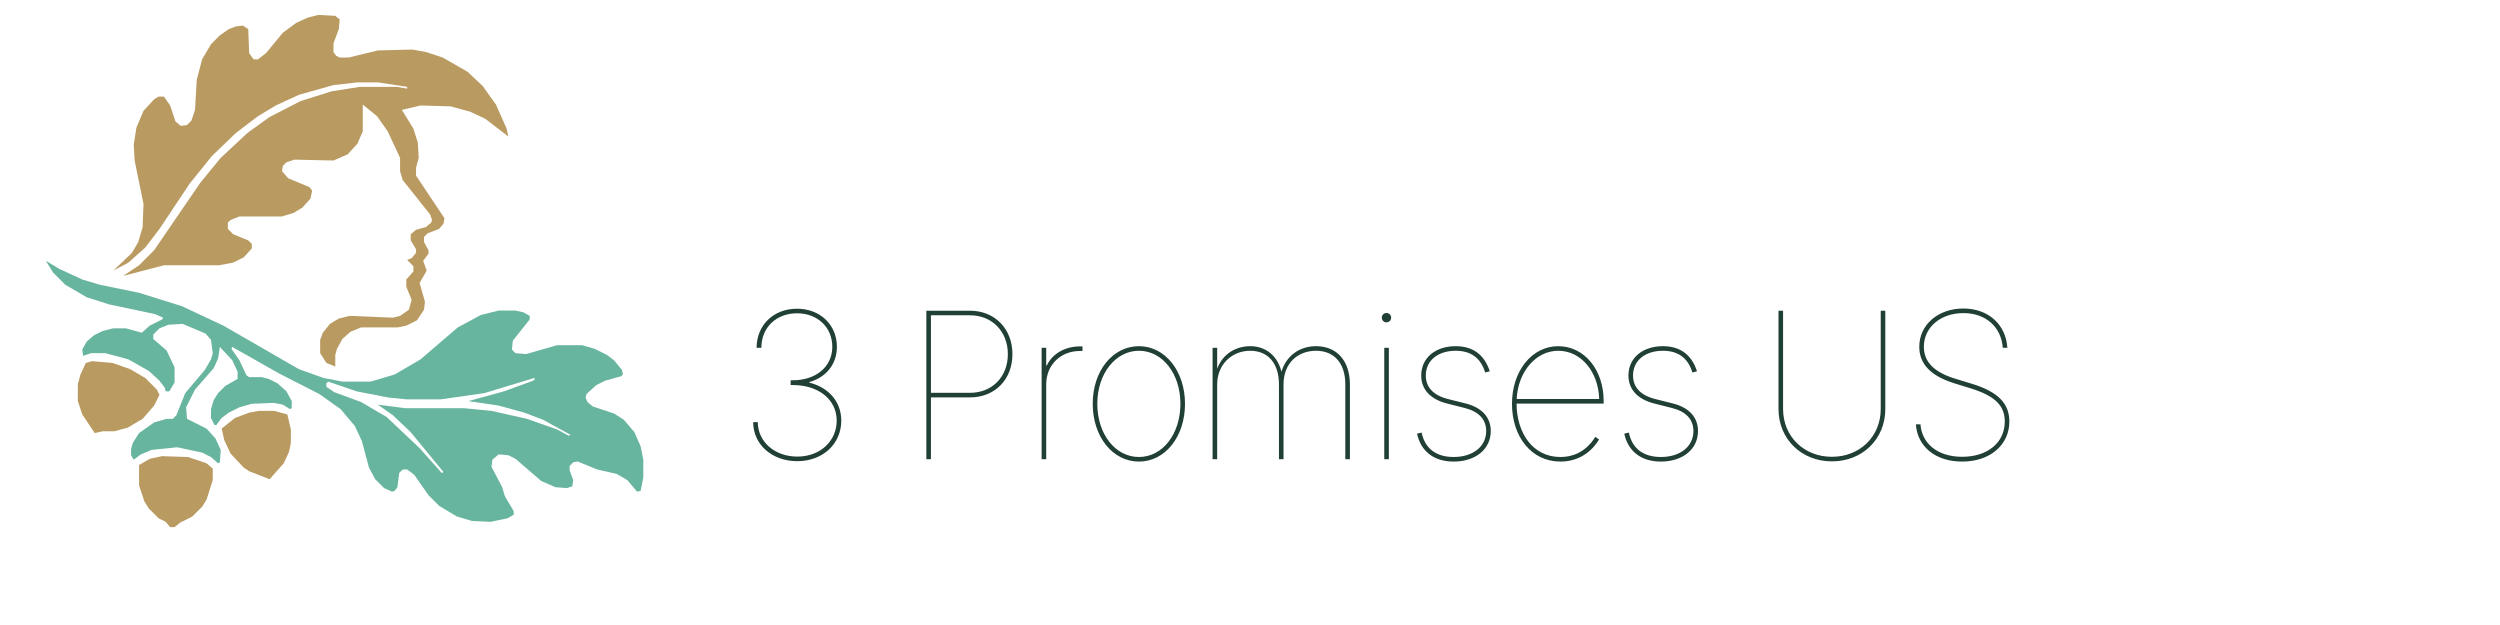
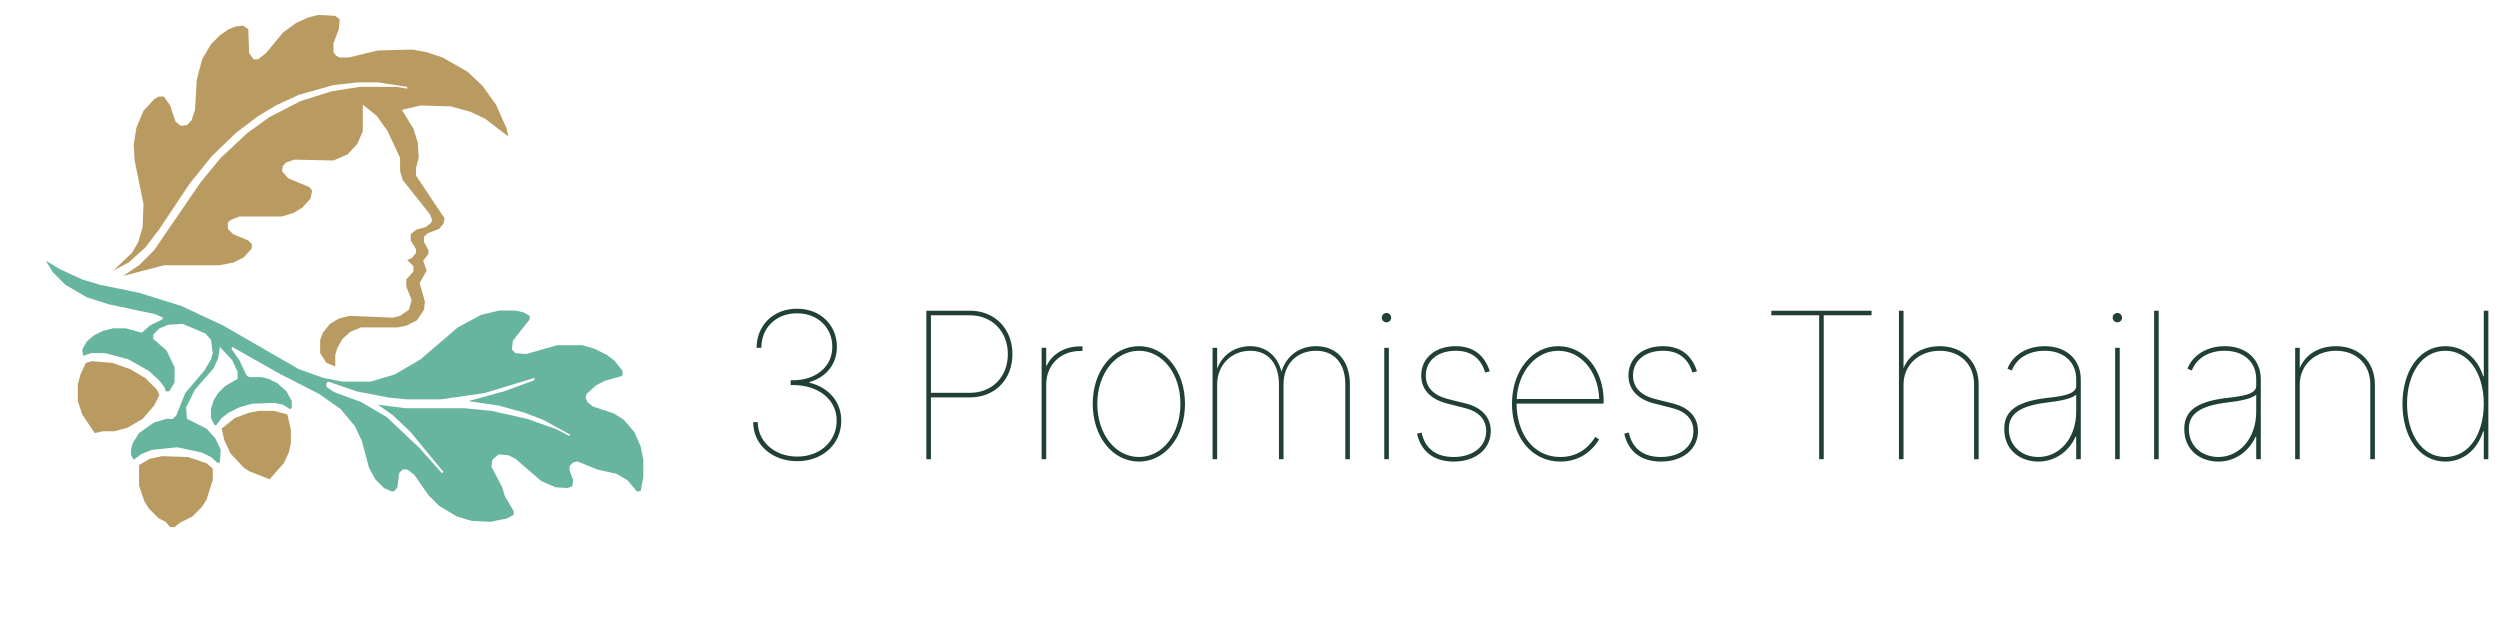
<svg xmlns="http://www.w3.org/2000/svg" viewBox="0 0 980 245" role="img" aria-labelledby="logo-title logo-desc" version="1.1">
  <g id="horizontal-lockup">
    <g transform="translate(-108 -46) scale(0.348)">
      <g id="three-promises-emblem" transform="translate(1397 0) scale(-1 1)">
        <path id="oak-leaf-human-profile-and-time" fill="#B99A61" fill-rule="evenodd" d="M 854,654 L 847,660 L 847,673 L 854,695 L 859,703 L 870,714 L 884,721 L 890,726 L 895,726 L 900,720 L 908,716 L 919,705 L 924,697 L 930,679 L 930,656 L 918,649 L 904,646 L 875,647 Z M 822,603 L 806,597 L 795,595 L 778,595 L 763,599 L 759,616 L 759,631 L 761,641 L 767,654 L 783,672 L 806,663 L 812,659 L 827,643 L 834,628 L 837,615 Z M 910,571 L 907,577 L 913,589 L 926,604 L 943,614 L 958,618 L 971,618 L 980,620 L 994,599 L 999,584 L 999,565 L 996,554 L 990,541 L 983,539 L 960,541 L 940,548 L 923,558 Z M 821,162 L 813,161 L 807,165 L 806,192 L 801,199 L 796,199 L 787,192 L 768,169 L 753,158 L 740,152 L 728,149 L 709,150 L 704,154 L 705,165 L 711,181 L 711,191 L 708,195 L 704,197 L 694,197 L 661,189 L 622,188 L 606,191 L 588,197 L 560,213 L 543,229 L 528,250 L 516,277 L 514,286 L 540,266 L 557,258 L 579,252 L 613,251 L 634,256 L 621,277 L 616,293 L 615,310 L 618,321 L 618,330 L 586,378 L 587,384 L 592,390 L 605,395 L 609,399 L 609,405 L 604,414 L 604,418 L 610,426 L 606,437 L 614,451 L 608,472 L 609,481 L 617,493 L 629,499 L 639,501 L 680,501 L 692,506 L 701,514 L 707,525 L 709,532 L 709,545 L 719,541 L 726,530 L 726,515 L 723,507 L 715,497 L 705,491 L 693,488 L 644,490 L 636,488 L 626,481 L 623,470 L 629,455 L 629,447 L 621,438 L 621,432 L 628,425 L 623,423 L 618,417 L 618,413 L 624,403 L 624,396 L 618,391 L 607,388 L 601,383 L 600,380 L 602,374 L 633,335 L 636,325 L 636,310 L 650,280 L 662,263 L 678,250 L 678,280 L 684,294 L 695,306 L 711,313 L 755,312 L 764,315 L 768,319 L 769,325 L 762,333 L 738,343 L 735,347 L 737,356 L 746,366 L 756,372 L 769,376 L 817,376 L 827,380 L 830,383 L 830,390 L 824,396 L 807,403 L 803,407 L 803,412 L 812,422 L 824,428 L 840,431 L 902,431 L 948,443 L 930,431 L 913,414 L 861,338 L 838,310 L 808,282 L 783,264 L 748,246 L 713,235 L 681,230 L 640,230 L 628,232 L 628,230 L 661,225 L 684,225 L 711,228 L 750,239 L 776,251 L 796,263 L 821,282 L 848,308 L 873,339 L 907,390 L 923,411 L 942,428 L 959,437 L 938,417 L 931,405 L 926,388 L 925,362 L 935,313 L 936,295 L 933,276 L 925,257 L 913,244 L 908,241 L 902,241 L 895,251 L 889,269 L 883,274 L 876,273 L 871,268 L 867,256 L 865,222 L 859,199 L 849,182 L 839,172 L 829,165 Z" />
        <path id="oak-branch-leaves-and-acorn-caps" fill="#67B49F" fill-rule="evenodd" d="M 1035,426 L 1020,435 L 994,447 L 974,453 L 930,462 L 882,477 L 835,499 L 750,548 L 722,558 L 701,562 L 669,562 L 642,554 L 613,537 L 571,501 L 545,487 L 525,482 L 506,482 L 497,484 L 490,488 L 490,492 L 509,516 L 510,526 L 506,530 L 494,531 L 459,521 L 431,521 L 417,525 L 403,532 L 395,538 L 386,549 L 385,554 L 387,556 L 405,561 L 415,566 L 426,576 L 427,580 L 425,585 L 419,590 L 395,598 L 384,605 L 372,619 L 365,635 L 362,650 L 362,670 L 365,685 L 369,686 L 380,673 L 392,666 L 414,661 L 436,652 L 441,653 L 445,657 L 445,662 L 441,673 L 442,680 L 448,682 L 461,681 L 477,674 L 506,649 L 514,645 L 525,644 L 532,650 L 533,658 L 521,681 L 518,691 L 508,708 L 508,712 L 515,716 L 534,720 L 555,719 L 572,714 L 592,702 L 604,690 L 620,667 L 628,661 L 633,661 L 637,665 L 639,681 L 642,685 L 645,686 L 654,682 L 664,672 L 671,659 L 679,629 L 687,612 L 703,593 L 727,576 L 772,553 L 825,523 L 826,525 L 817,538 L 809,555 L 806,557 L 792,557 L 784,559 L 774,564 L 764,573 L 758,584 L 758,592 L 760,593 L 768,588 L 778,586 L 803,587 L 817,591 L 829,597 L 837,603 L 843,611 L 845,611 L 849,603 L 849,593 L 846,583 L 841,575 L 833,567 L 819,559 L 819,551 L 825,538 L 839,523 L 841,536 L 846,547 L 867,571 L 877,591 L 876,604 L 854,615 L 844,626 L 838,639 L 839,653 L 841,654 L 849,647 L 859,642 L 887,636 L 916,639 L 928,644 L 936,650 L 939,645 L 939,638 L 937,631 L 930,620 L 913,608 L 899,604 L 892,604 L 888,600 L 878,575 L 856,549 L 849,537 L 847,530 L 849,515 L 855,508 L 881,497 L 897,498 L 907,502 L 914,509 L 914,514 L 899,527 L 890,546 L 890,563 L 896,573 L 900,573 L 901,569 L 907,561 L 919,550 L 942,537 L 968,530 L 984,530 L 993,533 L 994,526 L 989,517 L 981,510 L 971,505 L 959,502 L 945,502 L 927,507 L 918,499 L 904,492 L 903,490 L 912,486 L 964,475 L 989,467 L 1013,453 L 1027,439 Z M 444,622 L 475,605 L 496,597 L 525,589 L 559,584 L 519,573 L 486,561 L 484,559 L 485,558 L 541,575 L 590,582 L 629,582 L 649,580 L 685,573 L 717,562 L 719,564 L 719,568 L 710,574 L 680,585 L 651,602 L 614,637 L 589,665 L 587,664 L 624,619 L 644,600 L 661,588 L 630,592 L 564,592 L 533,595 L 493,604 L 459,616 L 446,623 Z" />
      </g>
    </g>
-     <text x="289" y="180" fill="#203F35" font-family="Helvetica Neue, Inter, sans-serif" font-weight="100" font-size="80" letter-spacing="-2">3 Promises US</text>
+     <text x="289" y="180" fill="#203F35" font-family="Helvetica Neue, Inter, sans-serif" font-weight="100" font-size="80" letter-spacing="-2">3 Promises Thailand</text>
  </g>
</svg>
